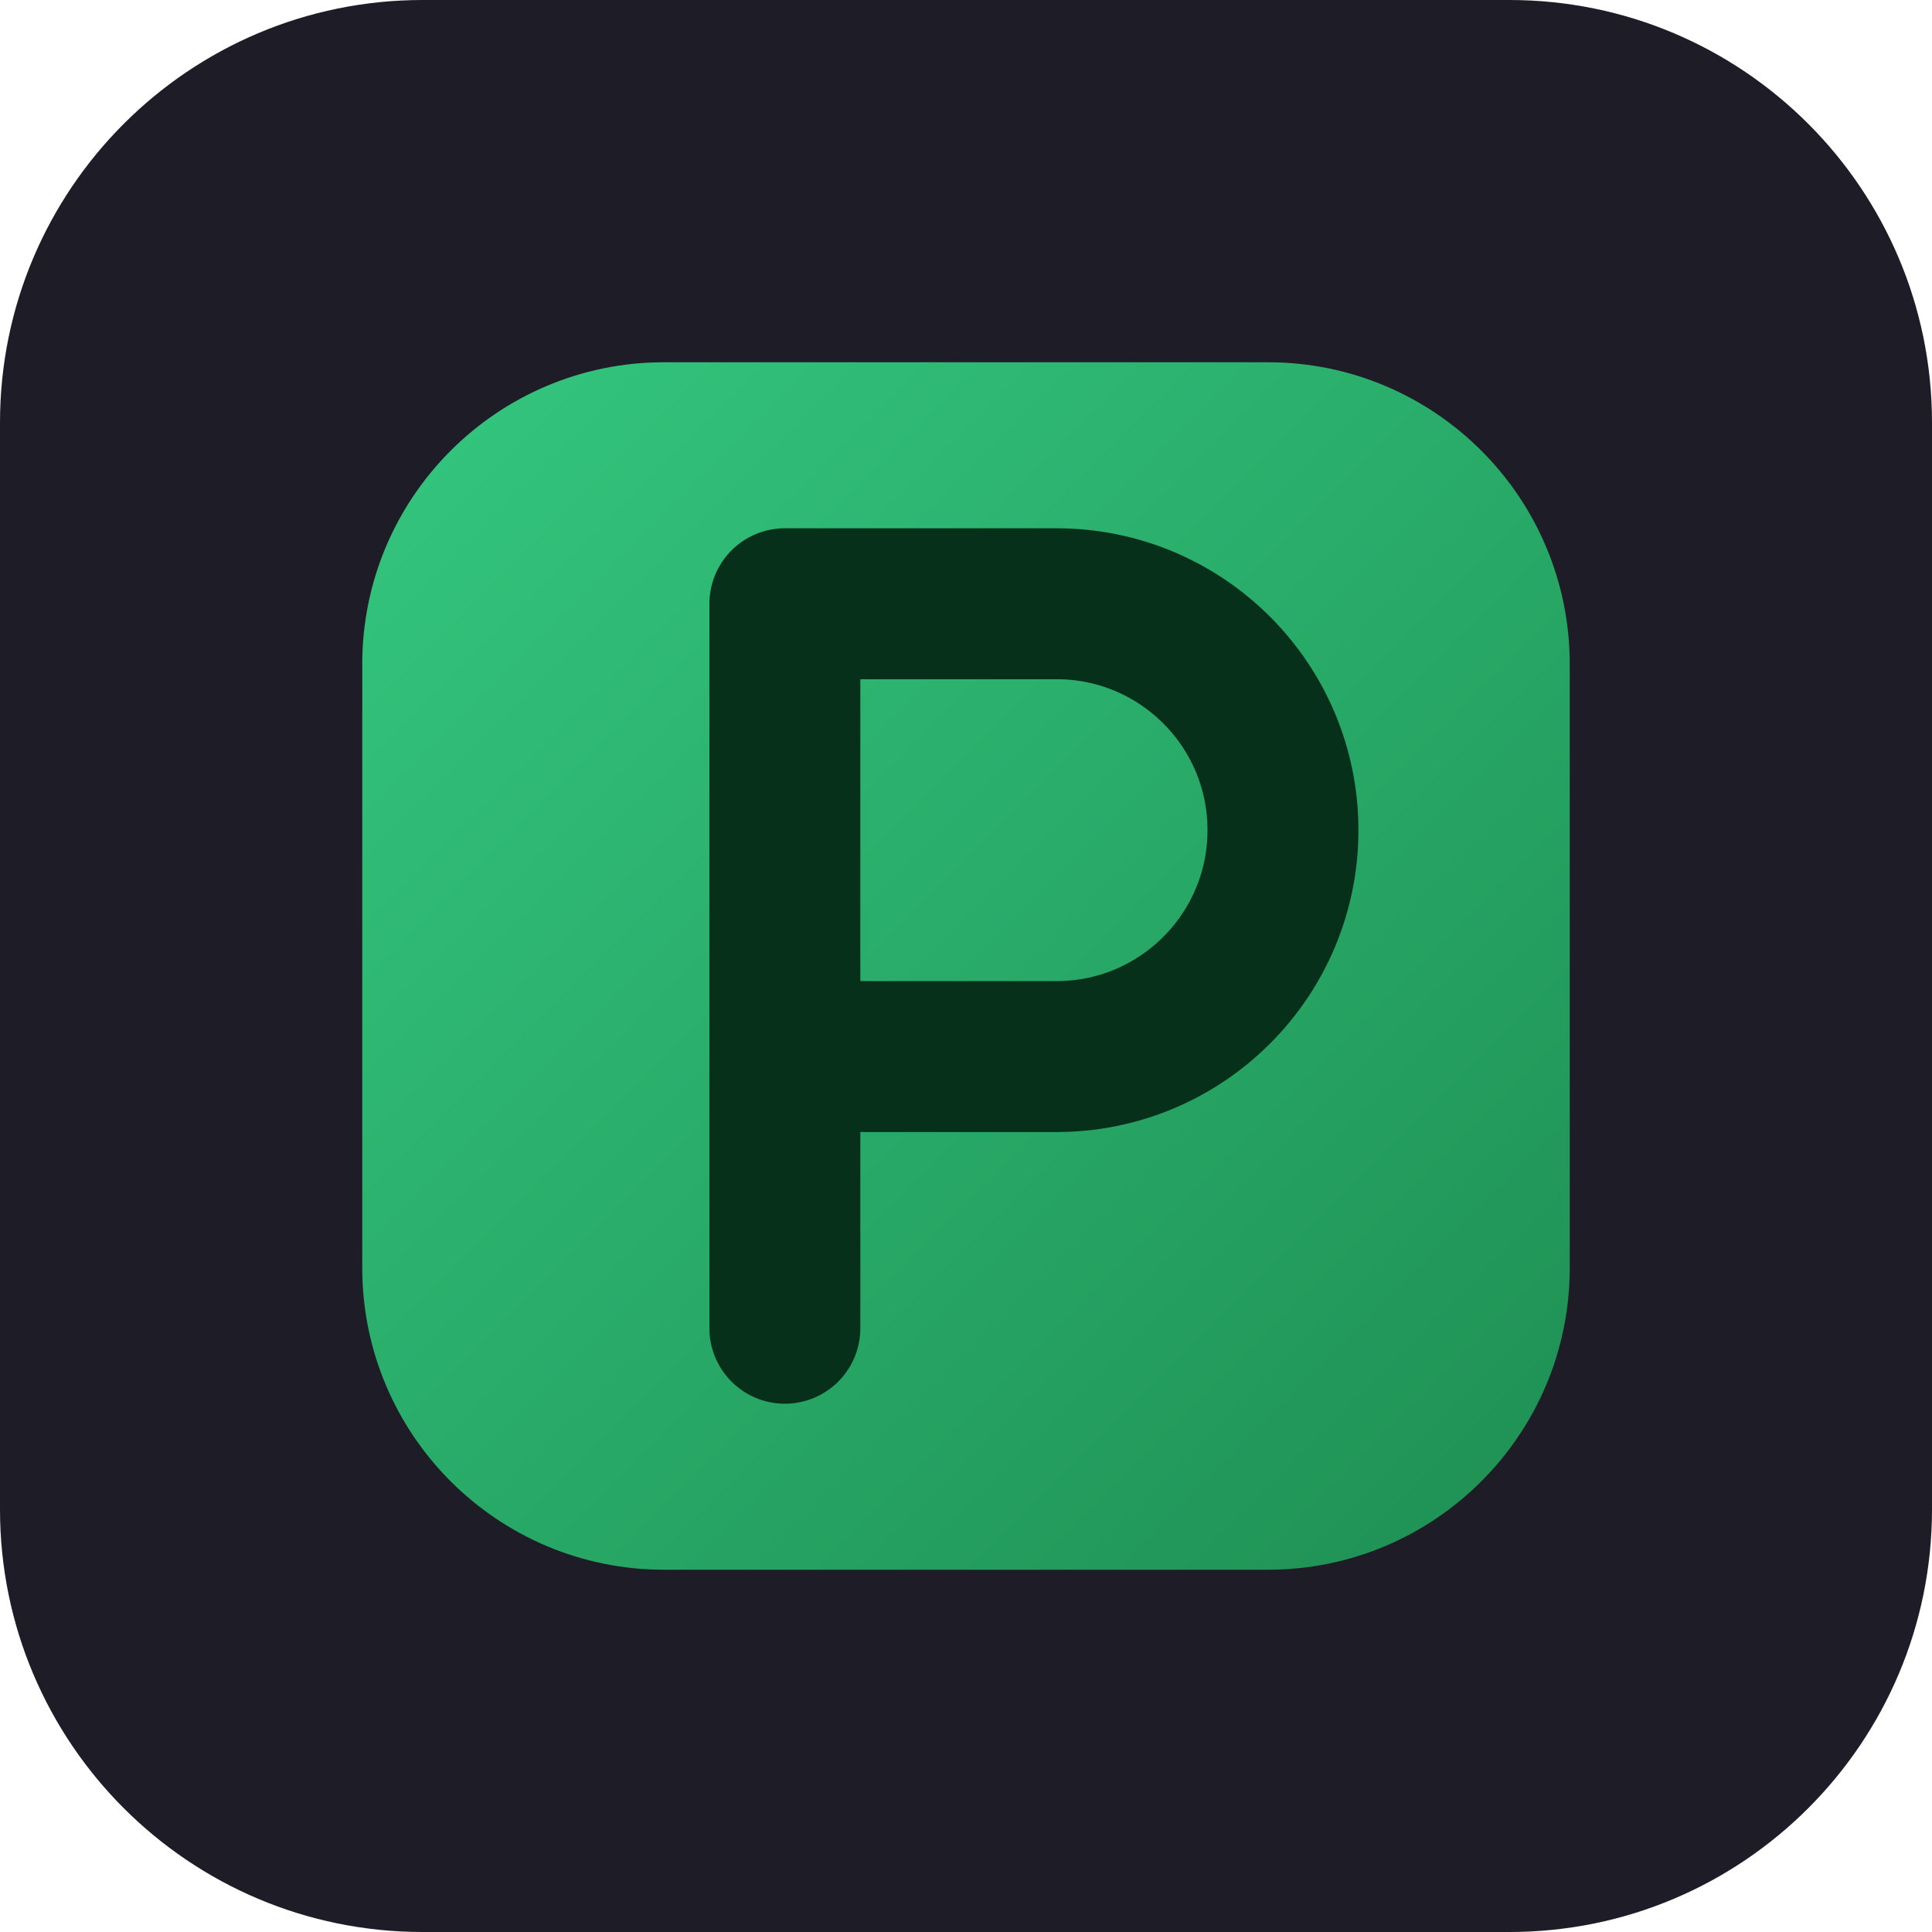
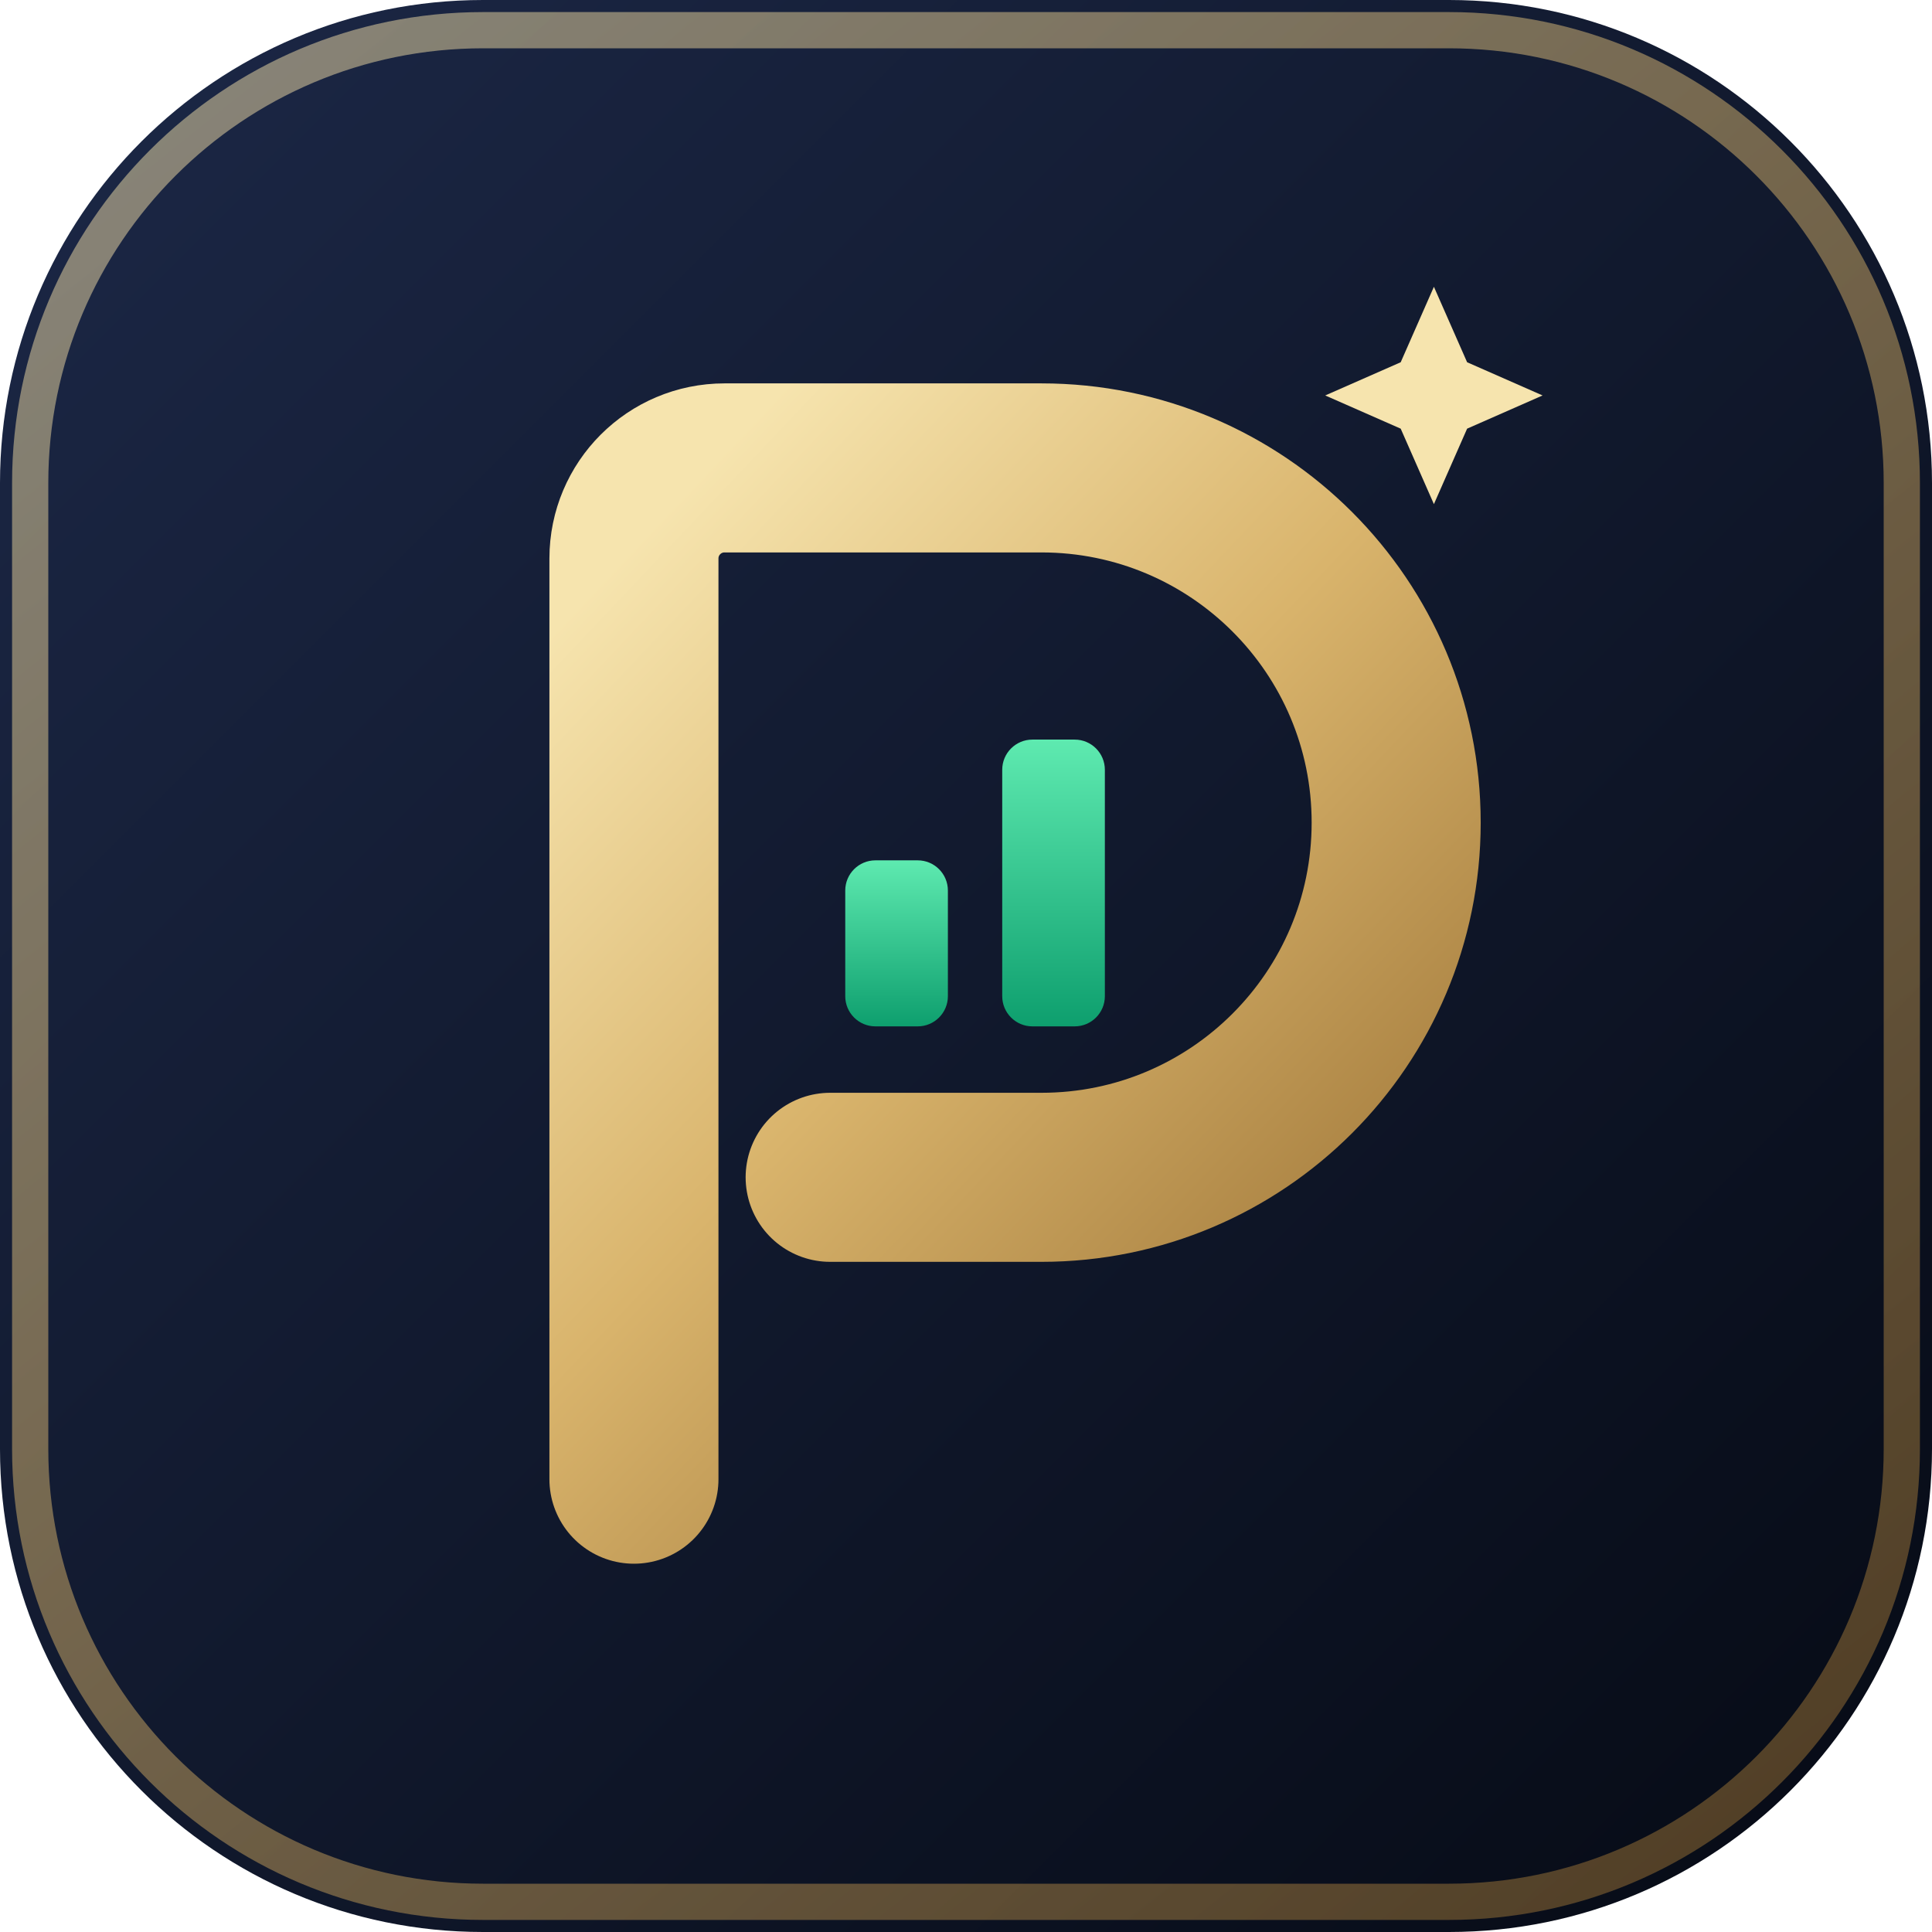
<svg xmlns="http://www.w3.org/2000/svg" viewBox="0 0 64 64">
  <defs>
-     <linearGradient id="g" x1="0" y1="0" x2="1" y2="1">
-       <stop offset="0" stop-color="#34C77F" />
-       <stop offset="1" stop-color="#1E8F52" />
+     <linearGradient id="b" x1="0" y1="0" x2="1" y2="1">
+       <stop offset="0" stop-color="#1C2847" />
+       <stop offset="1" stop-color="#060A14" />
+     </linearGradient>
+     <linearGradient id="a" x1=".1" y1="0" x2=".9" y2="1">
+       <stop offset="0" stop-color="#F6E4AE" />
+       <stop offset=".45" stop-color="#D9B46C" />
+       <stop offset="1" stop-color="#9A7134" />
+     </linearGradient>
+     <linearGradient id="e" x1="0" y1="1" x2="0" y2="0">
+       <stop offset="0" stop-color="#0E9F6E" />
+       <stop offset="1" stop-color="#5EEAB0" />
    </linearGradient>
  </defs>
-   <rect width="64" height="64" rx="14" fill="#1D1C27" />
-   <rect x="12" y="12" width="40" height="40" rx="10" fill="url(#g)" />
-   <path d="M26 44V20h9a7.5 7.5 0 0 1 0 15h-9" fill="none" stroke="#06301A" stroke-width="5" stroke-linecap="round" stroke-linejoin="round" />
+   <rect width="64" height="64" rx="16" fill="url(#b)" />
+   <rect x="1" y="1" width="62" height="62" rx="15" fill="none" stroke="url(#a)" stroke-opacity=".5" stroke-width="1.2" />
+   <path d="M21 49V18.5a3 3 0 0 1 3-3h10.5a11.75 11.75 0 0 1 0 23.5H27.5" fill="none" stroke="url(#a)" stroke-width="5.6" stroke-linecap="round" stroke-linejoin="round" />
+   <rect x="28" y="28.5" width="3.4" height="5.5" rx="1" fill="url(#e)" />
+   <rect x="33.2" y="24.5" width="3.4" height="9.5" rx="1" fill="url(#e)" />
+   <path d="M47.5 9.5l1.1 2.5 2.5 1.1-2.5 1.1-1.1 2.5-1.1-2.5-2.5-1.1 2.5-1.1z" fill="#F6E4AE" />
</svg>
